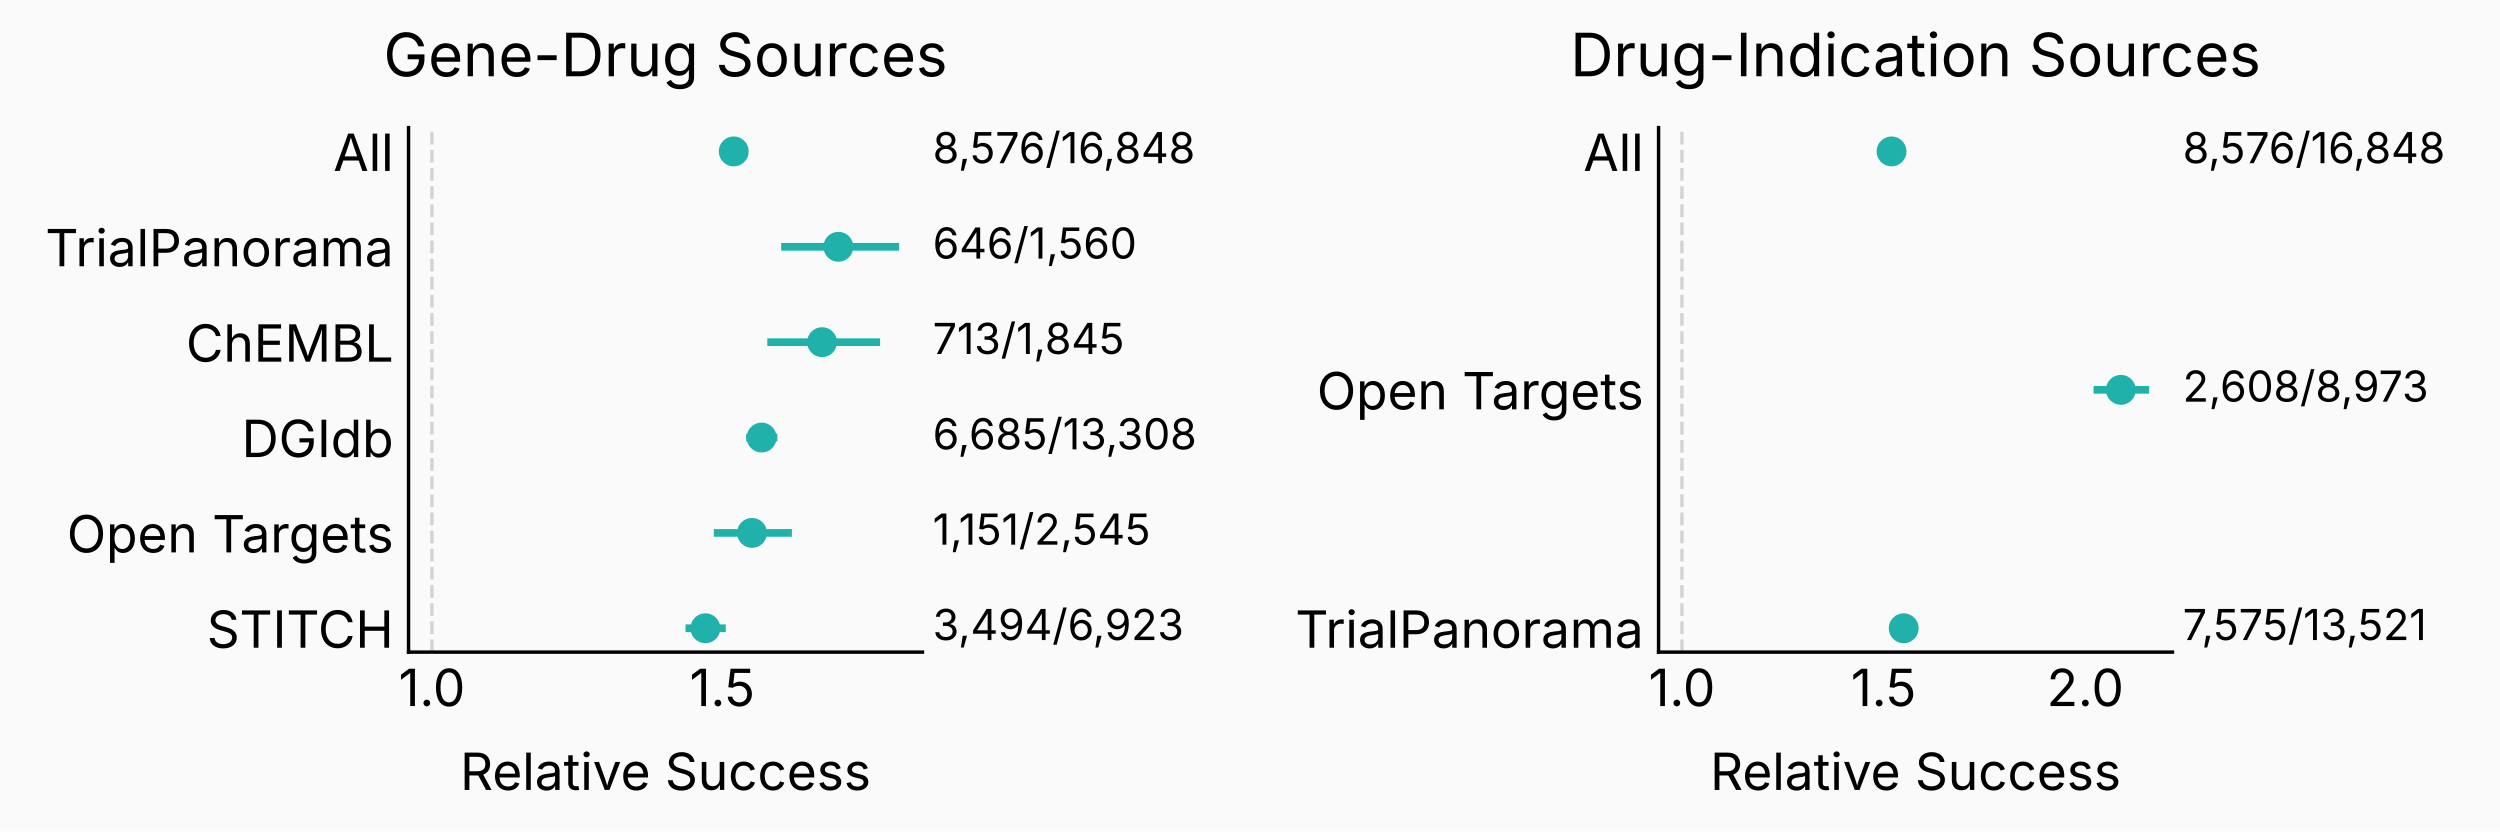
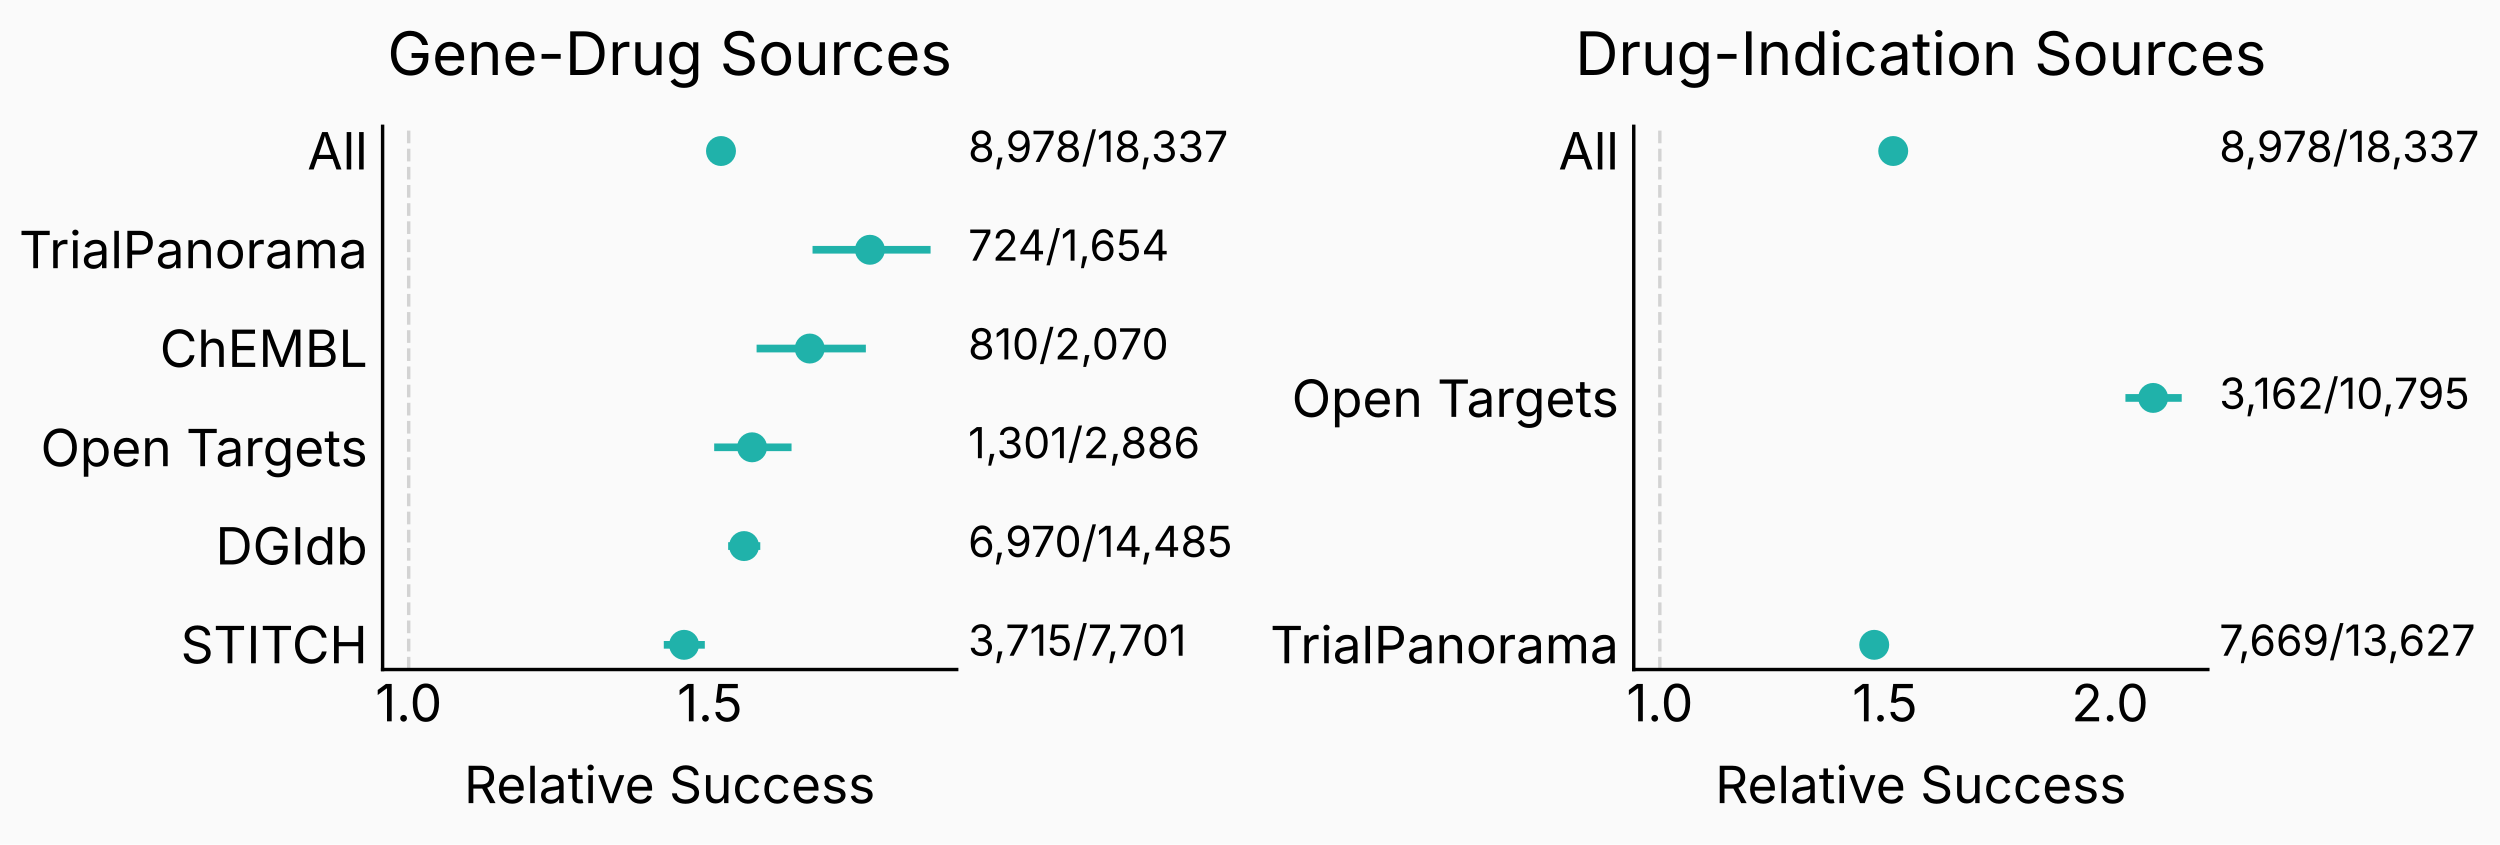
- <svg xmlns="http://www.w3.org/2000/svg" xmlns:xlink="http://www.w3.org/1999/xlink" width="584.631pt" height="194.425pt" viewBox="0 0 584.631 194.425" version="1.1">
+ <svg xmlns="http://www.w3.org/2000/svg" xmlns:xlink="http://www.w3.org/1999/xlink" width="584.107pt" height="197.347pt" viewBox="0 0 584.107 197.347" version="1.1">
  <defs>
    <style type="text/css">*{stroke-linejoin: round; stroke-linecap: butt}</style>
  </defs>
  <g id="figure_1">
    <g id="patch_1">
-       <path d="M 0 194.425  L 584.631 194.425  L 584.631 0  L 0 0  z " style="fill: #fafafa" />
+       <path d="M 0 197.347  L 584.107 197.347  L 584.107 0  L 0 0  z " style="fill: #fafafa" />
    </g>
    <g id="axes_1">
      <g id="patch_2">
-         <path d="M 95.54 152.498  L 215.72 152.498  L 215.72 29.838  L 95.54 29.838  z " style="fill: #fafafa" />
+         <path d="M 89.392 156.429  L 223.522 156.429  L 223.522 29.516  L 89.392 29.516  z " style="fill: #fafafa" />
      </g>
      <g id="matplotlib.axis_1">
        <g id="xtick_1">
          <g id="line2d_1" />
          <g id="text_1">
-             <text style="font-size: 12px; font-family: 'Inter', 'Helvetica', 'Arial', 'DejaVu Sans', sans-serif; text-anchor: middle" x="101.003" y="165.116" transform="rotate(-0 101.0027 165.1159)">1.0</text>
+             <text style="font-size: 12px; font-family: 'Inter', 'Helvetica', 'Arial', 'DejaVu Sans', sans-serif; text-anchor: middle" x="95.489" y="168.537" transform="rotate(-0 95.48868 168.5369)">1.0</text>
          </g>
        </g>
        <g id="xtick_2">
          <g id="line2d_2" />
          <g id="text_2">
-             <text style="font-size: 12px; font-family: 'Inter', 'Helvetica', 'Arial', 'DejaVu Sans', sans-serif; text-anchor: middle" x="168.909" y="165.116" transform="rotate(-0 168.9089 165.1159)">1.5</text>
+             <text style="font-size: 12px; font-family: 'Inter', 'Helvetica', 'Arial', 'DejaVu Sans', sans-serif; text-anchor: middle" x="165.863" y="168.537" transform="rotate(-0 165.8631 168.5369)">1.5</text>
          </g>
        </g>
        <g id="text_3">
-           <text style="font-size: 12px; font-family: 'Inter', 'Helvetica', 'Arial', 'DejaVu Sans', sans-serif; text-anchor: middle" x="155.63" y="184.73" transform="rotate(-0 155.6298 184.7297)">Relative Success</text>
+           <text style="font-size: 12px; font-family: 'Inter', 'Helvetica', 'Arial', 'DejaVu Sans', sans-serif; text-anchor: middle" x="156.457" y="187.646" transform="rotate(-0 156.4567 187.6463)">Relative Success</text>
        </g>
      </g>
      <g id="matplotlib.axis_2">
        <g id="ytick_1">
          <g id="line2d_3" />
          <g id="text_4">
-             <text style="font-size: 12px; font-family: 'Inter', 'Helvetica', 'Arial', 'DejaVu Sans', sans-serif; text-anchor: end" x="92.04" y="151.481" transform="rotate(-0 92.04 151.4814)">STITCH</text>
+             <text style="font-size: 12px; font-family: 'Inter', 'Helvetica', 'Arial', 'DejaVu Sans', sans-serif; text-anchor: end" x="85.892" y="154.964" transform="rotate(-0 85.89187 154.9641)">STITCH</text>
          </g>
        </g>
        <g id="ytick_2">
          <g id="line2d_4" />
          <g id="text_5">
-             <text style="font-size: 12px; font-family: 'Inter', 'Helvetica', 'Arial', 'DejaVu Sans', sans-serif; text-anchor: end" x="92.04" y="129.18" transform="rotate(-0 92.04 129.1796)">Open Targets</text>
+             <text style="font-size: 12px; font-family: 'Inter', 'Helvetica', 'Arial', 'DejaVu Sans', sans-serif; text-anchor: end" x="85.892" y="131.889" transform="rotate(-0 85.89187 131.8891)">DGIdb</text>
          </g>
        </g>
        <g id="ytick_3">
          <g id="line2d_5" />
          <g id="text_6">
-             <text style="font-size: 12px; font-family: 'Inter', 'Helvetica', 'Arial', 'DejaVu Sans', sans-serif; text-anchor: end" x="92.04" y="106.878" transform="rotate(-0 92.04 106.8778)">DGIdb</text>
+             <text style="font-size: 12px; font-family: 'Inter', 'Helvetica', 'Arial', 'DejaVu Sans', sans-serif; text-anchor: end" x="85.892" y="108.931" transform="rotate(-0 85.89187 108.9313)">Open Targets</text>
          </g>
        </g>
        <g id="ytick_4">
          <g id="line2d_6" />
          <g id="text_7">
-             <text style="font-size: 12px; font-family: 'Inter', 'Helvetica', 'Arial', 'DejaVu Sans', sans-serif; text-anchor: end" x="92.04" y="84.576" transform="rotate(-0 92.04 84.57597)">ChEMBL</text>
+             <text style="font-size: 12px; font-family: 'Inter', 'Helvetica', 'Arial', 'DejaVu Sans', sans-serif; text-anchor: end" x="85.892" y="85.739" transform="rotate(-0 85.89187 85.73906)">ChEMBL</text>
          </g>
        </g>
        <g id="ytick_5">
          <g id="line2d_7" />
          <g id="text_8">
-             <text style="font-size: 12px; font-family: 'Inter', 'Helvetica', 'Arial', 'DejaVu Sans', sans-serif; text-anchor: end" x="92.04" y="62.274" transform="rotate(-0 92.04 62.27415)">TrialPanorama</text>
+             <text style="font-size: 12px; font-family: 'Inter', 'Helvetica', 'Arial', 'DejaVu Sans', sans-serif; text-anchor: end" x="85.892" y="62.664" transform="rotate(-0 85.89187 62.66406)">TrialPanorama</text>
          </g>
        </g>
        <g id="ytick_6">
          <g id="line2d_8" />
          <g id="text_9">
-             <text style="font-size: 12px; font-family: 'Inter', 'Helvetica', 'Arial', 'DejaVu Sans', sans-serif; text-anchor: end" x="92.04" y="39.972" transform="rotate(-0 92.04 39.97233)">All</text>
+             <text style="font-size: 12px; font-family: 'Inter', 'Helvetica', 'Arial', 'DejaVu Sans', sans-serif; text-anchor: end" x="85.892" y="39.589" transform="rotate(-0 85.89187 39.58906)">All</text>
          </g>
        </g>
      </g>
      <g id="LineCollection_1">
-         <path d="M 160.308 146.922  L 169.716 146.922  " clip-path="url(#p1b8e811930)" style="fill: none; stroke: #20b2aa; stroke-width: 1.8" />
-         <path d="M 166.922 124.621  L 185.185 124.621  " clip-path="url(#p1b8e811930)" style="fill: none; stroke: #20b2aa; stroke-width: 1.8" />
-         <path d="M 174.495 102.319  L 181.777 102.319  " clip-path="url(#p1b8e811930)" style="fill: none; stroke: #20b2aa; stroke-width: 1.8" />
-         <path d="M 179.435 80.017  L 205.816 80.017  " clip-path="url(#p1b8e811930)" style="fill: none; stroke: #20b2aa; stroke-width: 1.8" />
-         <path d="M 182.674 57.715  L 210.257 57.715  " clip-path="url(#p1b8e811930)" style="fill: none; stroke: #20b2aa; stroke-width: 1.8" />
-         <path d="M 168.52 35.413  L 174.699 35.413  " clip-path="url(#p1b8e811930)" style="fill: none; stroke: #20b2aa; stroke-width: 1.8" />
+         <path d="M 155.089 150.66  L 164.677 150.66  " clip-path="url(#p11f39c382d)" style="fill: none; stroke: #20b2aa; stroke-width: 1.8" />
+         <path d="M 170.125 127.585  L 177.633 127.585  " clip-path="url(#p11f39c382d)" style="fill: none; stroke: #20b2aa; stroke-width: 1.8" />
+         <path d="M 166.862 104.51  L 184.939 104.51  " clip-path="url(#p11f39c382d)" style="fill: none; stroke: #20b2aa; stroke-width: 1.8" />
+         <path d="M 176.773 81.435  L 202.302 81.435  " clip-path="url(#p11f39c382d)" style="fill: none; stroke: #20b2aa; stroke-width: 1.8" />
+         <path d="M 189.844 58.36  L 217.425 58.36  " clip-path="url(#p11f39c382d)" style="fill: none; stroke: #20b2aa; stroke-width: 1.8" />
+         <path d="M 165.285 35.285  L 171.671 35.285  " clip-path="url(#p11f39c382d)" style="fill: none; stroke: #20b2aa; stroke-width: 1.8" />
      </g>
      <g id="line2d_9">
-         <path d="M 101.003 152.498  L 101.003 29.838  " clip-path="url(#p1b8e811930)" style="fill: none; stroke-dasharray: 2.96,1.28; stroke-dashoffset: 0; stroke: #d3d3d3; stroke-width: 0.8" />
+         <path d="M 95.489 156.429  L 95.489 29.516  " clip-path="url(#p11f39c382d)" style="fill: none; stroke-dasharray: 2.96,1.28; stroke-dashoffset: 0; stroke: #d3d3d3; stroke-width: 0.8" />
      </g>
      <g id="line2d_10">
        <defs>
          <path id="m4e69fbdc29" d="M 0 3  C 0.796 3 1.559 2.684 2.121 2.121  C 2.684 1.559 3 0.796 3 0  C 3 -0.796 2.684 -1.559 2.121 -2.121  C 1.559 -2.684 0.796 -3 0 -3  C -0.796 -3 -1.559 -2.684 -2.121 -2.121  C -2.684 -1.559 -3 -0.796 -3 0  C -3 0.796 -2.684 1.559 -2.121 2.121  C -1.559 2.684 -0.796 3 0 3  z " style="stroke: #20b2aa" />
        </defs>
-         <g clip-path="url(#p1b8e811930)">
-           <use xlink:href="#m4e69fbdc29" x="164.957" y="146.922" style="fill: #20b2aa; stroke: #20b2aa" />
-           <use xlink:href="#m4e69fbdc29" x="175.856" y="124.621" style="fill: #20b2aa; stroke: #20b2aa" />
-           <use xlink:href="#m4e69fbdc29" x="178.105" y="102.319" style="fill: #20b2aa; stroke: #20b2aa" />
-           <use xlink:href="#m4e69fbdc29" x="192.242" y="80.017" style="fill: #20b2aa; stroke: #20b2aa" />
-           <use xlink:href="#m4e69fbdc29" x="196.054" y="57.715" style="fill: #20b2aa; stroke: #20b2aa" />
-           <use xlink:href="#m4e69fbdc29" x="171.587" y="35.413" style="fill: #20b2aa; stroke: #20b2aa" />
+         <g clip-path="url(#p11f39c382d)">
+           <use xlink:href="#m4e69fbdc29" x="159.827" y="150.66" style="fill: #20b2aa; stroke: #20b2aa" />
+           <use xlink:href="#m4e69fbdc29" x="173.847" y="127.585" style="fill: #20b2aa; stroke: #20b2aa" />
+           <use xlink:href="#m4e69fbdc29" x="175.716" y="104.51" style="fill: #20b2aa; stroke: #20b2aa" />
+           <use xlink:href="#m4e69fbdc29" x="189.19" y="81.435" style="fill: #20b2aa; stroke: #20b2aa" />
+           <use xlink:href="#m4e69fbdc29" x="203.252" y="58.36" style="fill: #20b2aa; stroke: #20b2aa" />
+           <use xlink:href="#m4e69fbdc29" x="168.454" y="35.285" style="fill: #20b2aa; stroke: #20b2aa" />
        </g>
      </g>
      <g id="patch_3">
-         <path d="M 95.54 152.498  L 95.54 29.838  " style="fill: none; stroke: #000000; stroke-width: 0.8; stroke-linejoin: miter; stroke-linecap: square" />
+         <path d="M 89.392 156.429  L 89.392 29.516  " style="fill: none; stroke: #000000; stroke-width: 0.8; stroke-linejoin: miter; stroke-linecap: square" />
      </g>
      <g id="patch_4">
-         <path d="M 95.54 152.498  L 215.72 152.498  " style="fill: none; stroke: #000000; stroke-width: 0.8; stroke-linejoin: miter; stroke-linecap: square" />
+         <path d="M 89.392 156.429  L 223.522 156.429  " style="fill: none; stroke: #000000; stroke-width: 0.8; stroke-linejoin: miter; stroke-linecap: square" />
      </g>
      <g id="text_10">
-         <text style="font-size: 10px; font-family: 'Inter', 'Helvetica', 'Arial', 'DejaVu Sans', sans-serif; text-anchor: start" x="218.123" y="149.682" transform="rotate(-0 218.1232 149.6817)">3,494/6,923</text>
+         <text style="font-size: 10px; font-family: 'Inter', 'Helvetica', 'Arial', 'DejaVu Sans', sans-serif; text-anchor: start" x="226.204" y="153.205" transform="rotate(-0 226.2041 153.2045)">3,715/7,701</text>
      </g>
      <g id="text_11">
-         <text style="font-size: 10px; font-family: 'Inter', 'Helvetica', 'Arial', 'DejaVu Sans', sans-serif; text-anchor: start" x="218.123" y="127.38" transform="rotate(-0 218.1232 127.3799)">1,151/2,545</text>
+         <text style="font-size: 10px; font-family: 'Inter', 'Helvetica', 'Arial', 'DejaVu Sans', sans-serif; text-anchor: start" x="226.204" y="130.13" transform="rotate(-0 226.2041 130.1295)">6,970/14,485</text>
      </g>
      <g id="text_12">
-         <text style="font-size: 10px; font-family: 'Inter', 'Helvetica', 'Arial', 'DejaVu Sans', sans-serif; text-anchor: start" x="218.123" y="105.078" transform="rotate(-0 218.1232 105.0781)">6,685/13,308</text>
+         <text style="font-size: 10px; font-family: 'Inter', 'Helvetica', 'Arial', 'DejaVu Sans', sans-serif; text-anchor: start" x="226.204" y="107.055" transform="rotate(-0 226.2041 107.0545)">1,301/2,886</text>
      </g>
      <g id="text_13">
-         <text style="font-size: 10px; font-family: 'Inter', 'Helvetica', 'Arial', 'DejaVu Sans', sans-serif; text-anchor: start" x="218.123" y="82.776" transform="rotate(-0 218.1232 82.77628)">713/1,845</text>
+         <text style="font-size: 10px; font-family: 'Inter', 'Helvetica', 'Arial', 'DejaVu Sans', sans-serif; text-anchor: start" x="226.204" y="83.98" transform="rotate(-0 226.2041 83.97953)">810/2,070</text>
      </g>
      <g id="text_14">
-         <text style="font-size: 10px; font-family: 'Inter', 'Helvetica', 'Arial', 'DejaVu Sans', sans-serif; text-anchor: start" x="218.123" y="60.474" transform="rotate(-0 218.1232 60.47446)">646/1,560</text>
+         <text style="font-size: 10px; font-family: 'Inter', 'Helvetica', 'Arial', 'DejaVu Sans', sans-serif; text-anchor: start" x="226.204" y="60.905" transform="rotate(-0 226.2041 60.90453)">724/1,654</text>
      </g>
      <g id="text_15">
-         <text style="font-size: 10px; font-family: 'Inter', 'Helvetica', 'Arial', 'DejaVu Sans', sans-serif; text-anchor: start" x="218.123" y="38.173" transform="rotate(-0 218.1232 38.17264)">8,576/16,848</text>
+         <text style="font-size: 10px; font-family: 'Inter', 'Helvetica', 'Arial', 'DejaVu Sans', sans-serif; text-anchor: start" x="226.204" y="37.83" transform="rotate(-0 226.2041 37.82953)">8,978/18,337</text>
      </g>
      <g id="text_16">
-         <text style="font-size: 14px; font-family: 'Inter', 'Helvetica', 'Arial', 'DejaVu Sans', sans-serif; text-anchor: middle" x="155.63" y="17.838" transform="rotate(-0 155.6298 17.83781)">Gene-Drug Sources</text>
+         <text style="font-size: 14px; font-family: 'Inter', 'Helvetica', 'Arial', 'DejaVu Sans', sans-serif; text-anchor: middle" x="156.457" y="17.516" transform="rotate(-0 156.4567 17.51625)">Gene-Drug Sources</text>
      </g>
    </g>
    <g id="axes_2">
      <g id="patch_5">
-         <path d="M 387.86 152.498  L 508.04 152.498  L 508.04 29.838  L 387.86 29.838  z " style="fill: #fafafa" />
+         <path d="M 381.712 156.429  L 515.842 156.429  L 515.842 29.516  L 381.712 29.516  z " style="fill: #fafafa" />
      </g>
      <g id="matplotlib.axis_3">
        <g id="xtick_3">
          <g id="line2d_11" />
          <g id="text_17">
-             <text style="font-size: 12px; font-family: 'Inter', 'Helvetica', 'Arial', 'DejaVu Sans', sans-serif; text-anchor: middle" x="393.323" y="165.116" transform="rotate(-0 393.3227 165.1159)">1.0</text>
+             <text style="font-size: 12px; font-family: 'Inter', 'Helvetica', 'Arial', 'DejaVu Sans', sans-serif; text-anchor: middle" x="387.809" y="168.537" transform="rotate(-0 387.8087 168.5369)">1.0</text>
          </g>
        </g>
        <g id="xtick_4">
          <g id="line2d_12" />
          <g id="text_18">
-             <text style="font-size: 12px; font-family: 'Inter', 'Helvetica', 'Arial', 'DejaVu Sans', sans-serif; text-anchor: middle" x="440.482" y="165.116" transform="rotate(-0 440.4817 165.1159)">1.5</text>
+             <text style="font-size: 12px; font-family: 'Inter', 'Helvetica', 'Arial', 'DejaVu Sans', sans-serif; text-anchor: middle" x="440.401" y="168.537" transform="rotate(-0 440.4005 168.5369)">1.5</text>
          </g>
        </g>
        <g id="xtick_5">
          <g id="line2d_13" />
          <g id="text_19">
-             <text style="font-size: 12px; font-family: 'Inter', 'Helvetica', 'Arial', 'DejaVu Sans', sans-serif; text-anchor: middle" x="487.641" y="165.116" transform="rotate(-0 487.6407 165.1159)">2.0</text>
+             <text style="font-size: 12px; font-family: 'Inter', 'Helvetica', 'Arial', 'DejaVu Sans', sans-serif; text-anchor: middle" x="492.992" y="168.537" transform="rotate(-0 492.9924 168.5369)">2.0</text>
          </g>
        </g>
        <g id="text_20">
-           <text style="font-size: 12px; font-family: 'Inter', 'Helvetica', 'Arial', 'DejaVu Sans', sans-serif; text-anchor: middle" x="447.95" y="184.73" transform="rotate(-0 447.9498 184.7297)">Relative Success</text>
+           <text style="font-size: 12px; font-family: 'Inter', 'Helvetica', 'Arial', 'DejaVu Sans', sans-serif; text-anchor: middle" x="448.777" y="187.646" transform="rotate(-0 448.7767 187.6463)">Relative Success</text>
        </g>
      </g>
      <g id="matplotlib.axis_4">
        <g id="ytick_7">
          <g id="line2d_14" />
          <g id="text_21">
-             <text style="font-size: 12px; font-family: 'Inter', 'Helvetica', 'Arial', 'DejaVu Sans', sans-serif; text-anchor: end" x="384.36" y="151.481" transform="rotate(-0 384.36 151.4814)">TrialPanorama</text>
+             <text style="font-size: 12px; font-family: 'Inter', 'Helvetica', 'Arial', 'DejaVu Sans', sans-serif; text-anchor: end" x="378.212" y="154.964" transform="rotate(-0 378.2119 154.9641)">TrialPanorama</text>
          </g>
        </g>
        <g id="ytick_8">
          <g id="line2d_15" />
          <g id="text_22">
-             <text style="font-size: 12px; font-family: 'Inter', 'Helvetica', 'Arial', 'DejaVu Sans', sans-serif; text-anchor: end" x="384.36" y="95.727" transform="rotate(-0 384.36 95.72688)">Open Targets</text>
+             <text style="font-size: 12px; font-family: 'Inter', 'Helvetica', 'Arial', 'DejaVu Sans', sans-serif; text-anchor: end" x="378.212" y="97.394" transform="rotate(-0 378.2119 97.39375)">Open Targets</text>
          </g>
        </g>
        <g id="ytick_9">
          <g id="line2d_16" />
          <g id="text_23">
-             <text style="font-size: 12px; font-family: 'Inter', 'Helvetica', 'Arial', 'DejaVu Sans', sans-serif; text-anchor: end" x="384.36" y="39.972" transform="rotate(-0 384.36 39.97233)">All</text>
+             <text style="font-size: 12px; font-family: 'Inter', 'Helvetica', 'Arial', 'DejaVu Sans', sans-serif; text-anchor: end" x="378.212" y="39.589" transform="rotate(-0 378.2119 39.58906)">All</text>
          </g>
        </g>
      </g>
      <g id="LineCollection_2">
-         <path d="M 442.998 146.922  L 447.406 146.922  " clip-path="url(#p20ab5eaec4)" style="fill: none; stroke: #20b2aa; stroke-width: 1.8" />
-         <path d="M 489.58 91.168  L 502.577 91.168  " clip-path="url(#p20ab5eaec4)" style="fill: none; stroke: #20b2aa; stroke-width: 1.8" />
-         <path d="M 440.212 35.413  L 444.503 35.413  " clip-path="url(#p20ab5eaec4)" style="fill: none; stroke: #20b2aa; stroke-width: 1.8" />
+         <path d="M 435.59 150.66  L 440.239 150.66  " clip-path="url(#pb9fa864765)" style="fill: none; stroke: #20b2aa; stroke-width: 1.8" />
+         <path d="M 496.59 92.972  L 509.745 92.972  " clip-path="url(#pb9fa864765)" style="fill: none; stroke: #20b2aa; stroke-width: 1.8" />
+         <path d="M 439.969 35.285  L 444.741 35.285  " clip-path="url(#pb9fa864765)" style="fill: none; stroke: #20b2aa; stroke-width: 1.8" />
      </g>
      <g id="line2d_17">
-         <path d="M 393.323 152.498  L 393.323 29.838  " clip-path="url(#p20ab5eaec4)" style="fill: none; stroke-dasharray: 2.96,1.28; stroke-dashoffset: 0; stroke: #d3d3d3; stroke-width: 0.8" />
+         <path d="M 387.809 156.429  L 387.809 29.516  " clip-path="url(#pb9fa864765)" style="fill: none; stroke-dasharray: 2.96,1.28; stroke-dashoffset: 0; stroke: #d3d3d3; stroke-width: 0.8" />
      </g>
      <g id="line2d_18">
-         <g clip-path="url(#p20ab5eaec4)">
-           <use xlink:href="#m4e69fbdc29" x="445.186" y="146.922" style="fill: #20b2aa; stroke: #20b2aa" />
-           <use xlink:href="#m4e69fbdc29" x="495.971" y="91.168" style="fill: #20b2aa; stroke: #20b2aa" />
-           <use xlink:href="#m4e69fbdc29" x="442.341" y="35.413" style="fill: #20b2aa; stroke: #20b2aa" />
+         <g clip-path="url(#pb9fa864765)">
+           <use xlink:href="#m4e69fbdc29" x="437.897" y="150.66" style="fill: #20b2aa; stroke: #20b2aa" />
+           <use xlink:href="#m4e69fbdc29" x="503.069" y="92.972" style="fill: #20b2aa; stroke: #20b2aa" />
+           <use xlink:href="#m4e69fbdc29" x="442.337" y="35.285" style="fill: #20b2aa; stroke: #20b2aa" />
        </g>
      </g>
      <g id="patch_6">
-         <path d="M 387.86 152.498  L 387.86 29.838  " style="fill: none; stroke: #000000; stroke-width: 0.8; stroke-linejoin: miter; stroke-linecap: square" />
+         <path d="M 381.712 156.429  L 381.712 29.516  " style="fill: none; stroke: #000000; stroke-width: 0.8; stroke-linejoin: miter; stroke-linecap: square" />
      </g>
      <g id="patch_7">
-         <path d="M 387.86 152.498  L 508.04 152.498  " style="fill: none; stroke: #000000; stroke-width: 0.8; stroke-linejoin: miter; stroke-linecap: square" />
+         <path d="M 381.712 156.429  L 515.842 156.429  " style="fill: none; stroke: #000000; stroke-width: 0.8; stroke-linejoin: miter; stroke-linecap: square" />
      </g>
      <g id="text_24">
-         <text style="font-size: 10px; font-family: 'Inter', 'Helvetica', 'Arial', 'DejaVu Sans', sans-serif; text-anchor: start" x="510.443" y="149.682" transform="rotate(-0 510.4432 149.6817)">7,575/13,521</text>
+         <text style="font-size: 10px; font-family: 'Inter', 'Helvetica', 'Arial', 'DejaVu Sans', sans-serif; text-anchor: start" x="518.524" y="153.205" transform="rotate(-0 518.5241 153.2045)">7,669/13,627</text>
      </g>
      <g id="text_25">
-         <text style="font-size: 10px; font-family: 'Inter', 'Helvetica', 'Arial', 'DejaVu Sans', sans-serif; text-anchor: start" x="510.443" y="93.927" transform="rotate(-0 510.4432 93.92719)">2,608/8,973</text>
+         <text style="font-size: 10px; font-family: 'Inter', 'Helvetica', 'Arial', 'DejaVu Sans', sans-serif; text-anchor: start" x="518.524" y="95.517" transform="rotate(-0 518.5241 95.51703)">3,162/10,795</text>
      </g>
      <g id="text_26">
-         <text style="font-size: 10px; font-family: 'Inter', 'Helvetica', 'Arial', 'DejaVu Sans', sans-serif; text-anchor: start" x="510.443" y="38.173" transform="rotate(-0 510.4432 38.17264)">8,576/16,848</text>
+         <text style="font-size: 10px; font-family: 'Inter', 'Helvetica', 'Arial', 'DejaVu Sans', sans-serif; text-anchor: start" x="518.524" y="37.83" transform="rotate(-0 518.5241 37.82953)">8,978/18,337</text>
      </g>
      <g id="text_27">
-         <text style="font-size: 14px; font-family: 'Inter', 'Helvetica', 'Arial', 'DejaVu Sans', sans-serif; text-anchor: middle" x="447.95" y="17.838" transform="rotate(-0 447.9498 17.83781)">Drug-Indication Sources</text>
+         <text style="font-size: 14px; font-family: 'Inter', 'Helvetica', 'Arial', 'DejaVu Sans', sans-serif; text-anchor: middle" x="448.777" y="17.516" transform="rotate(-0 448.7767 17.51625)">Drug-Indication Sources</text>
      </g>
    </g>
  </g>
  <defs>
-     <clipPath id="p1b8e811930">
-       <rect x="95.54" y="29.838" width="120.18" height="122.66" />
+     <clipPath id="p11f39c382d">
+       <rect x="89.392" y="29.516" width="134.13" height="126.912" />
    </clipPath>
-     <clipPath id="p20ab5eaec4">
-       <rect x="387.86" y="29.838" width="120.18" height="122.66" />
+     <clipPath id="pb9fa864765">
+       <rect x="381.712" y="29.516" width="134.13" height="126.912" />
    </clipPath>
  </defs>
</svg>
